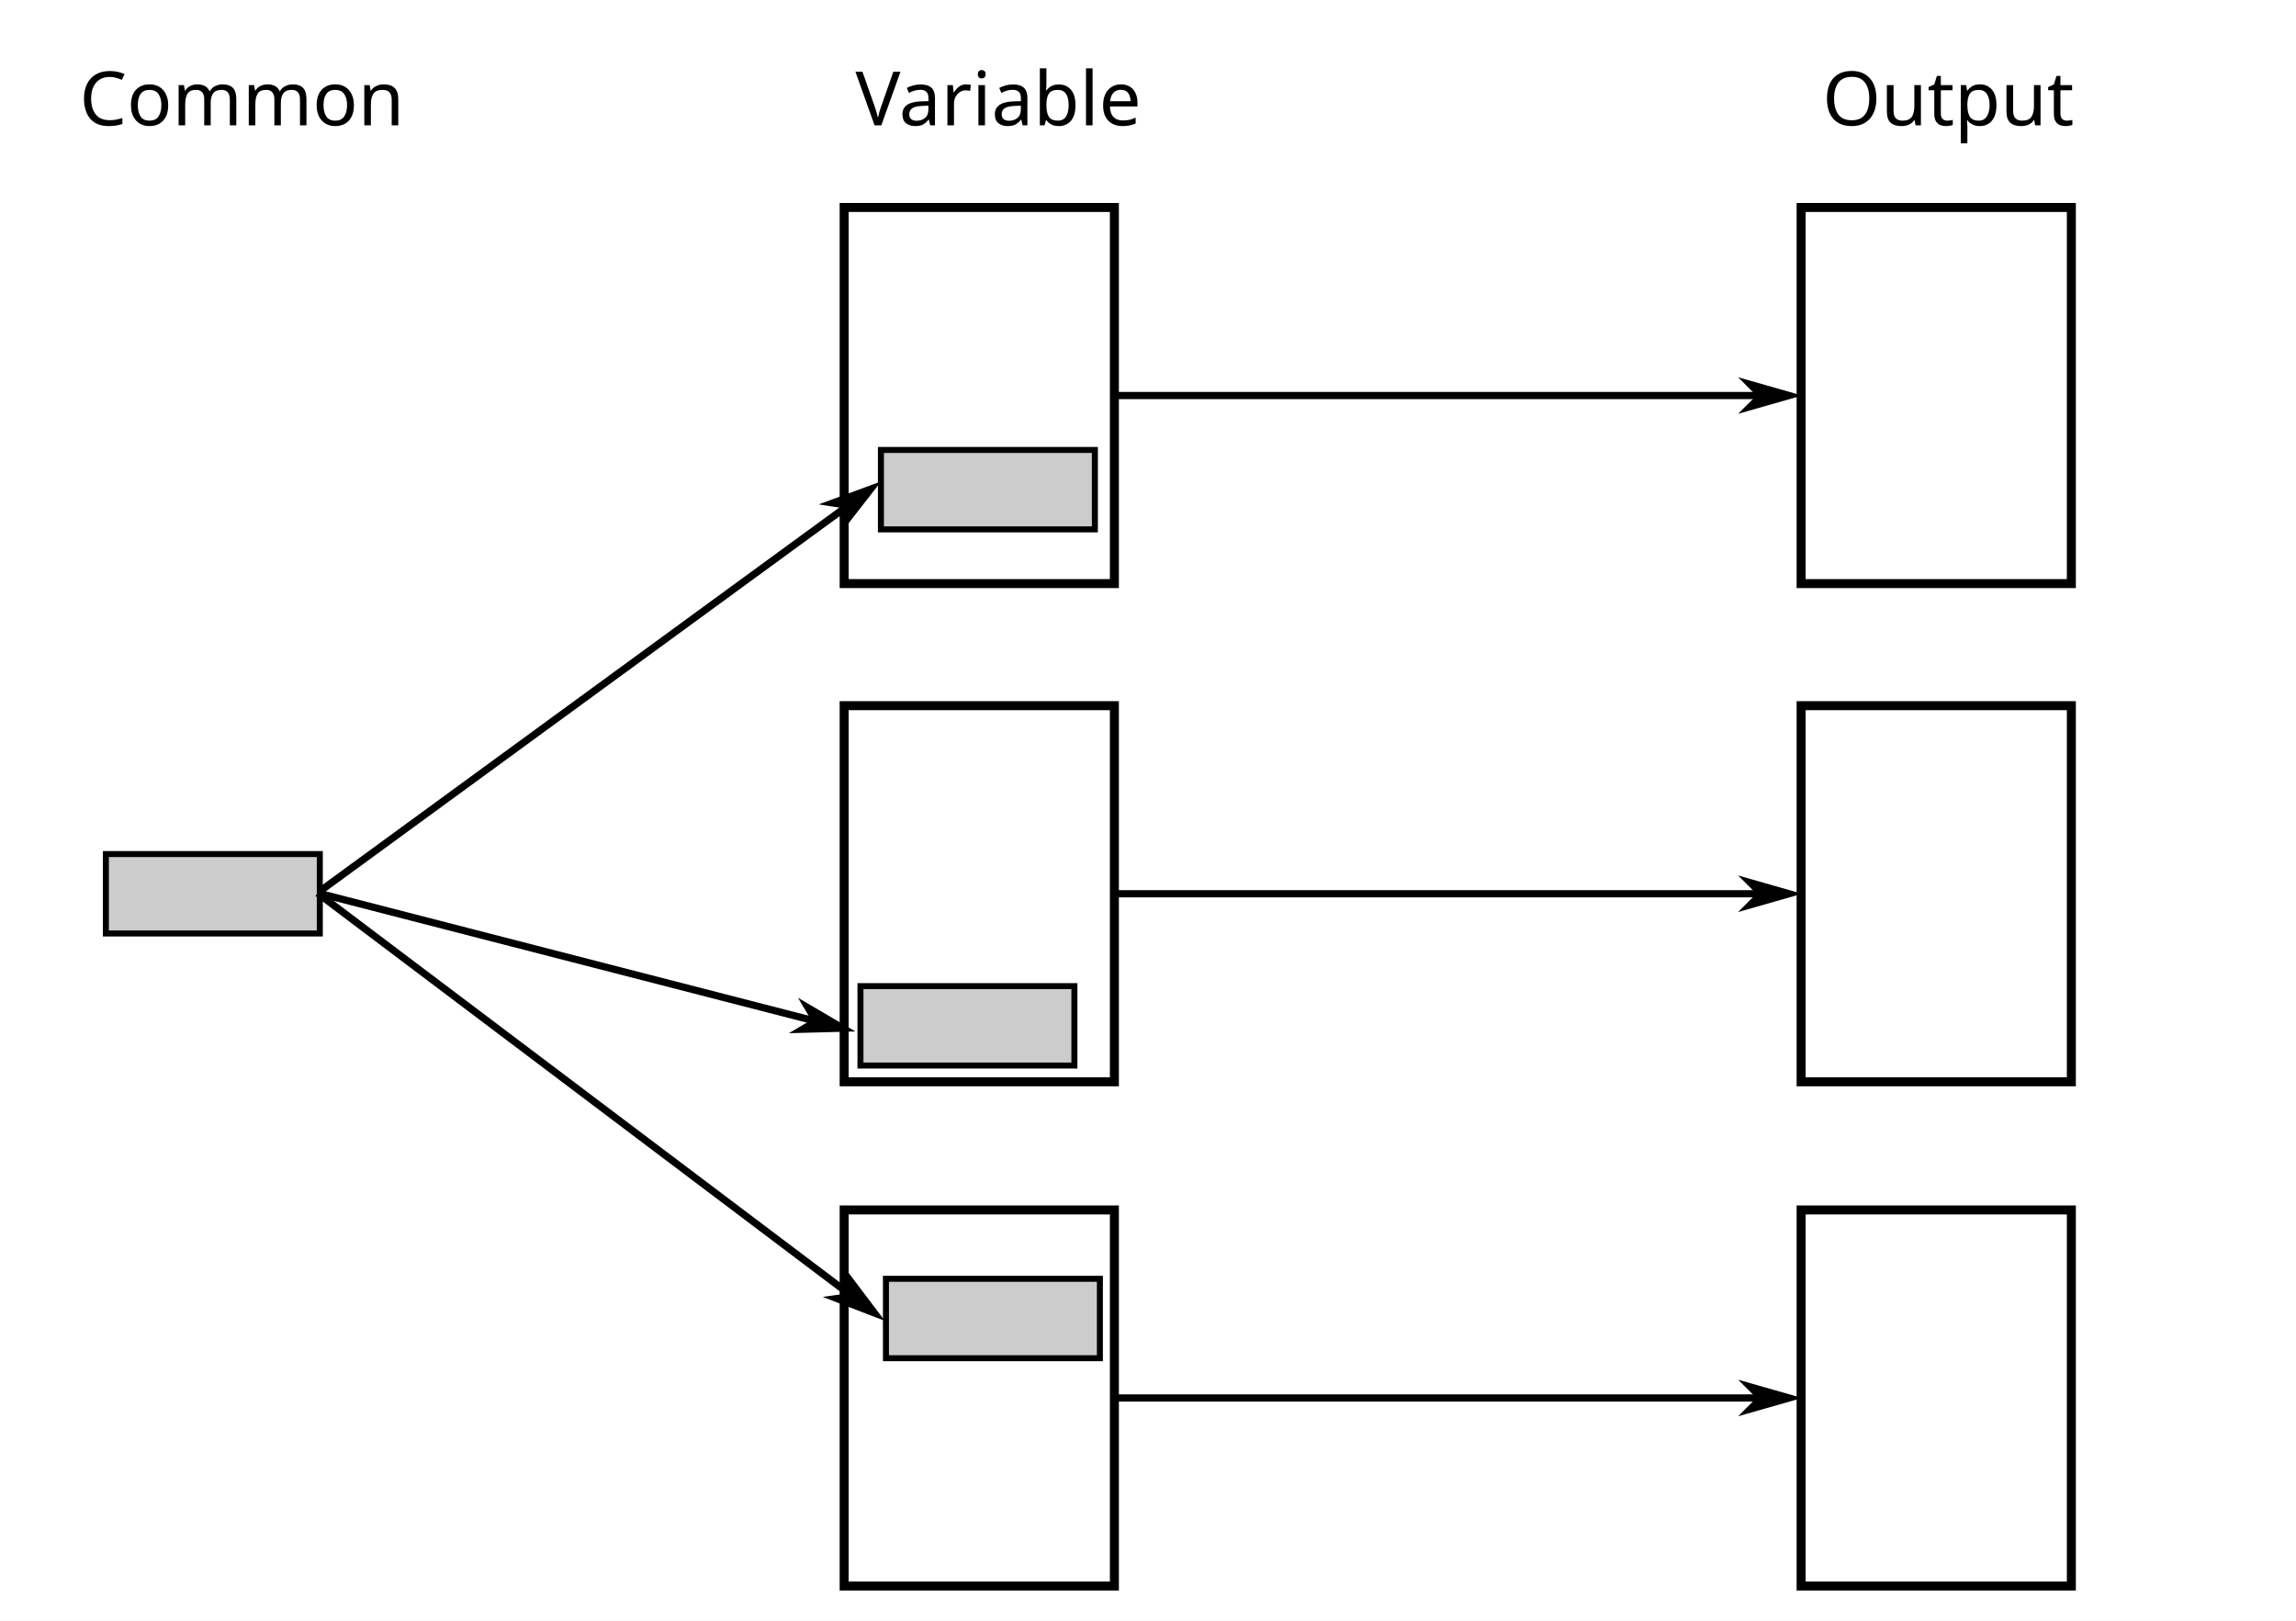
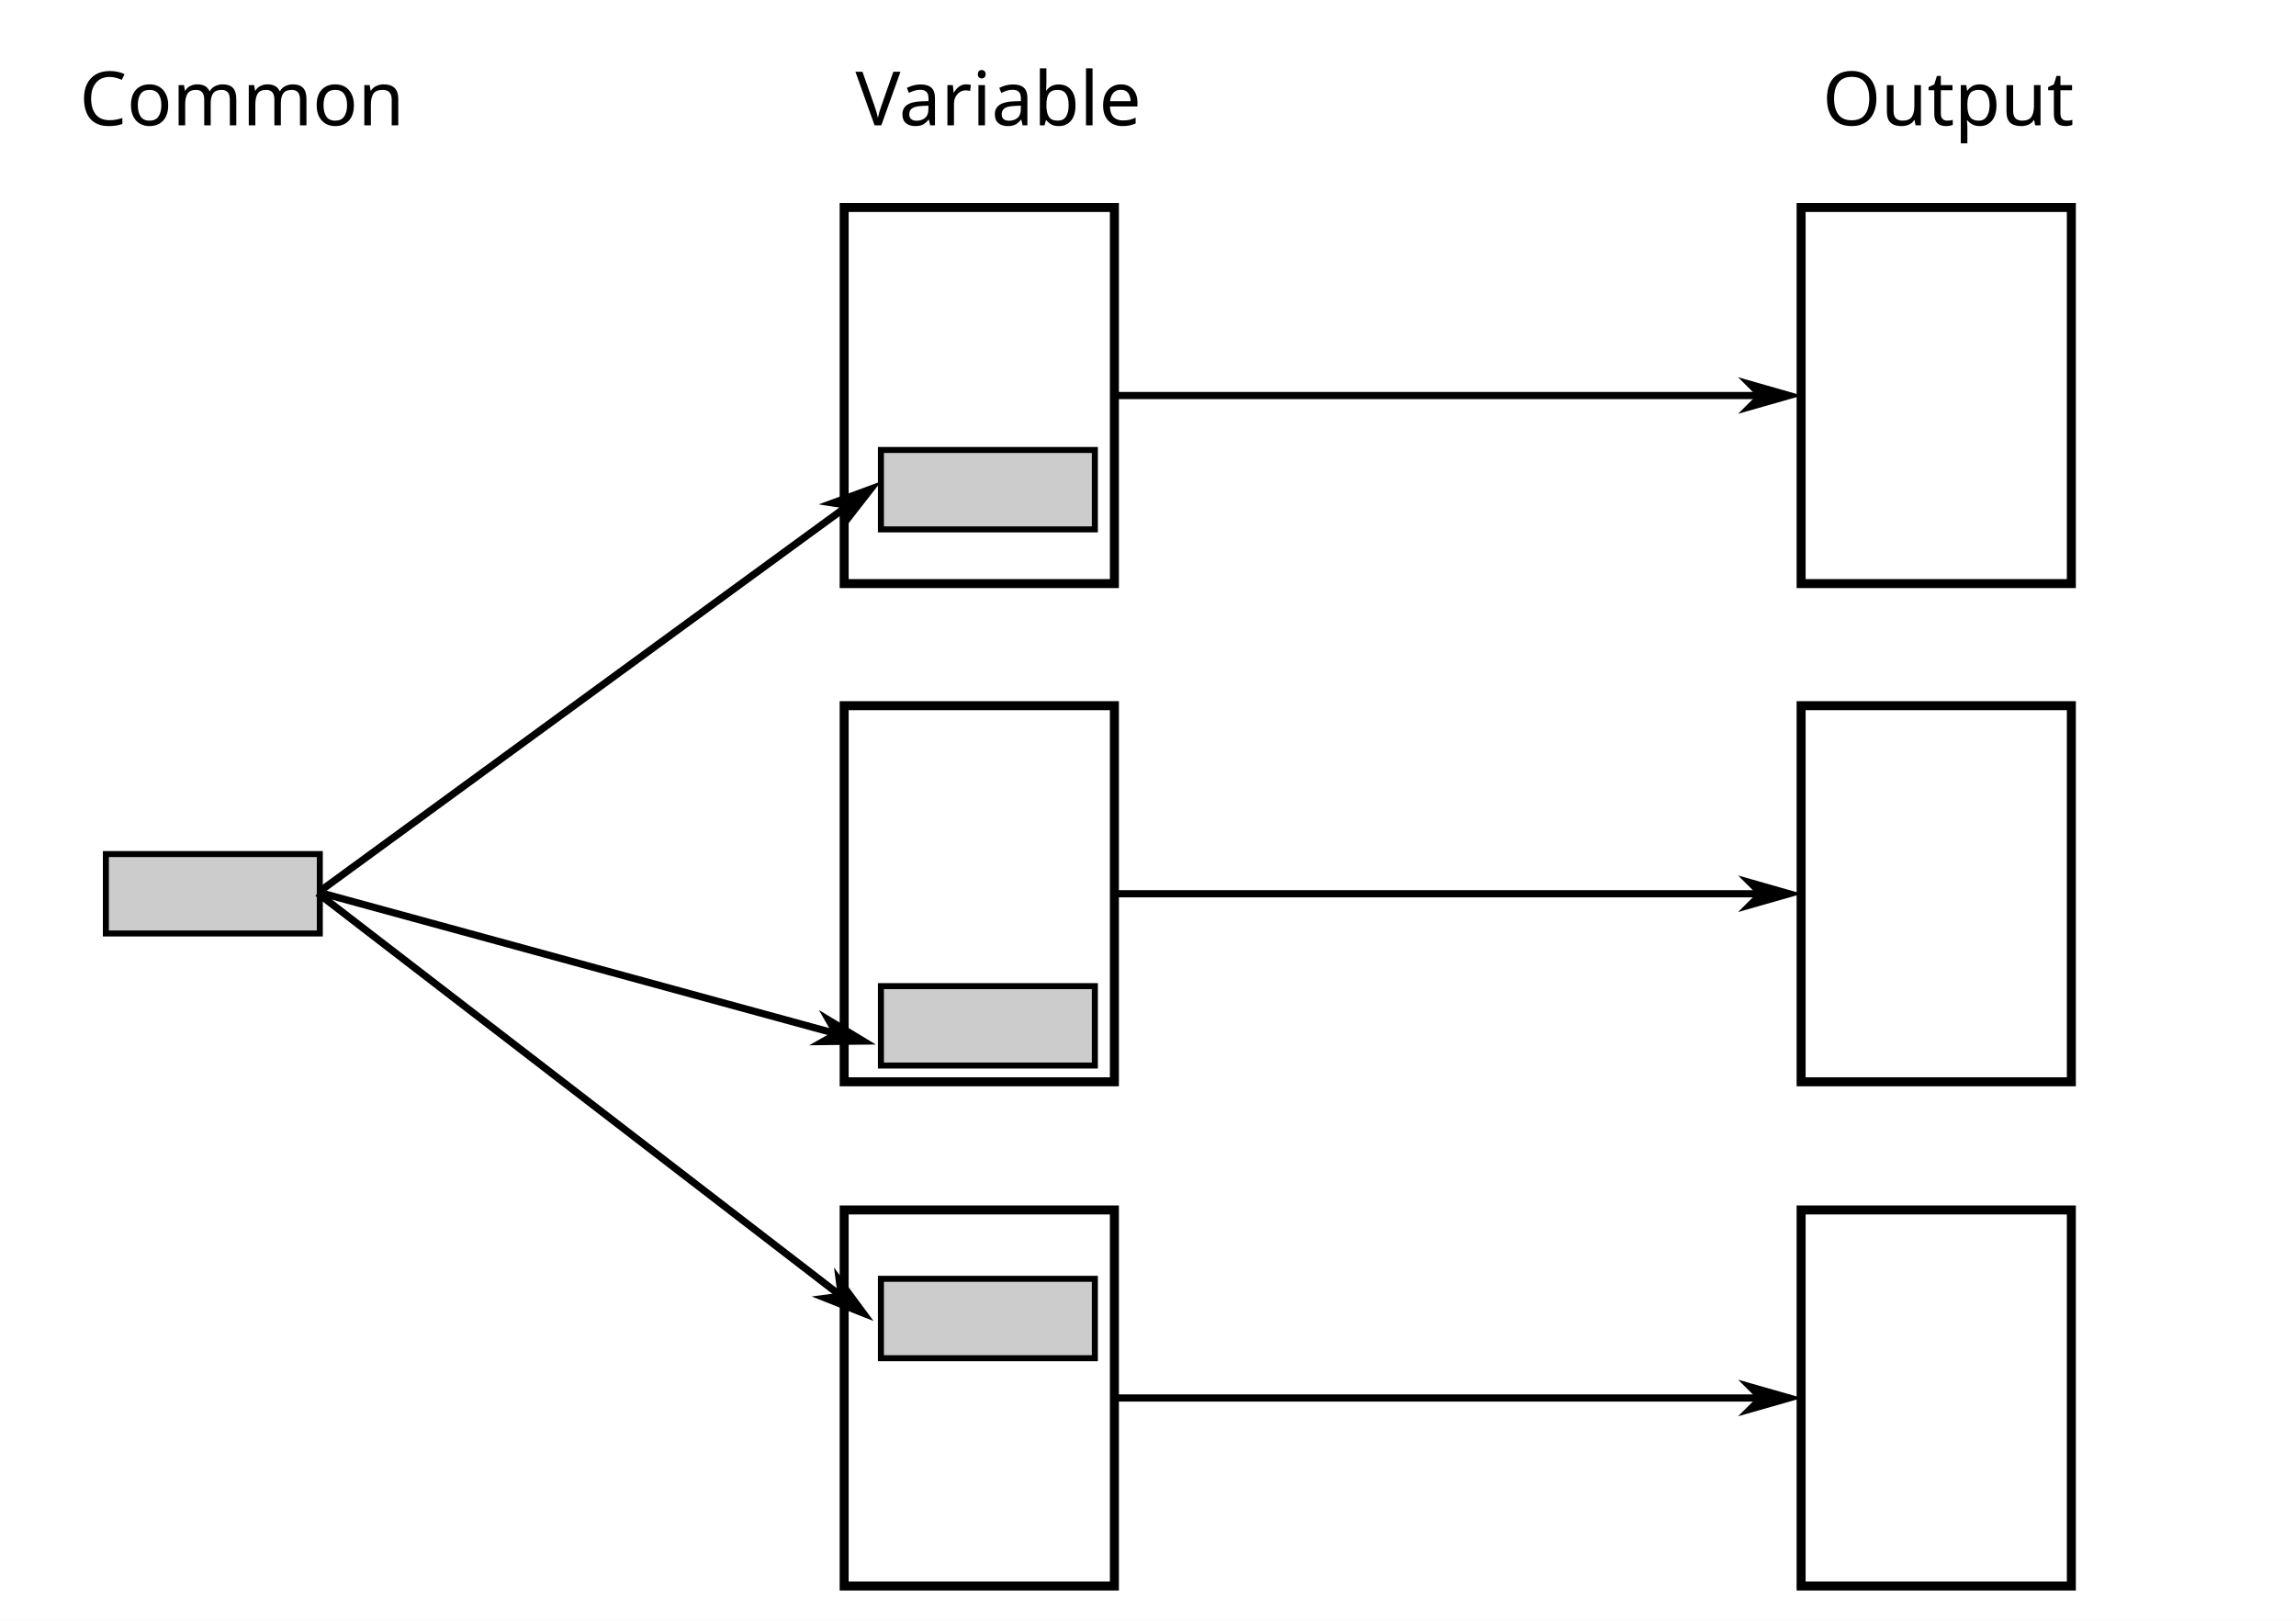
<svg xmlns="http://www.w3.org/2000/svg" width="4.25in" height="3in" viewBox="0 0 382.5 270" id="svg6588" version="1.1">
  <defs id="defs6590">
    <marker style="overflow:visible;" id="marker6348" refX="0.0" refY="0.0" orient="auto">
      <path transform="scale(0.4) rotate(180) translate(10,0)" style="fill-rule:evenodd;stroke:#000000;stroke-width:1pt;stroke-opacity:1;fill:#000000;fill-opacity:1" d="M 0.0,0.0 L 5.0,-5.0 L -12.5,0.0 L 5.0,5.0 L 0.0,0.0 z " id="path6350" />
    </marker>
    <marker orient="auto" refY="0.0" refX="0.0" id="marker6096" style="overflow:visible;">
      <path id="path6098" d="M 0.0,0.0 L 5.0,-5.0 L -12.5,0.0 L 5.0,5.0 L 0.0,0.0 z " style="fill-rule:evenodd;stroke:#000000;stroke-width:1pt;stroke-opacity:1;fill:#000000;fill-opacity:1" transform="scale(0.4) rotate(180) translate(10,0)" />
    </marker>
    <marker style="overflow:visible;" id="marker6034" refX="0.0" refY="0.0" orient="auto">
      <path transform="scale(0.4) rotate(180) translate(10,0)" style="fill-rule:evenodd;stroke:#000000;stroke-width:1pt;stroke-opacity:1;fill:#000000;fill-opacity:1" d="M 0.0,0.0 L 5.0,-5.0 L -12.5,0.0 L 5.0,5.0 L 0.0,0.0 z " id="path6036" />
    </marker>
    <marker orient="auto" refY="0.0" refX="0.0" id="marker5868" style="overflow:visible;">
      <path id="path5870" d="M 0.0,0.0 L 5.0,-5.0 L -12.5,0.0 L 5.0,5.0 L 0.0,0.0 z " style="fill-rule:evenodd;stroke:#000000;stroke-width:1pt;stroke-opacity:1;fill:#000000;fill-opacity:1" transform="scale(0.4) rotate(180) translate(10,0)" />
    </marker>
    <marker style="overflow:visible;" id="marker5682" refX="0.0" refY="0.0" orient="auto">
      <path transform="scale(0.4) rotate(180) translate(10,0)" style="fill-rule:evenodd;stroke:#000000;stroke-width:1pt;stroke-opacity:1;fill:#000000;fill-opacity:1" d="M 0.0,0.0 L 5.0,-5.0 L -12.5,0.0 L 5.0,5.0 L 0.0,0.0 z " id="path5684" />
    </marker>
    <marker style="overflow:visible;" id="marker5582" refX="0.0" refY="0.0" orient="auto">
      <path transform="scale(0.4) rotate(180) translate(10,0)" style="fill-rule:evenodd;stroke:#000000;stroke-width:1pt;stroke-opacity:1;fill:#000000;fill-opacity:1" d="M 0.0,0.0 L 5.0,-5.0 L -12.5,0.0 L 5.0,5.0 L 0.0,0.0 z " id="path5584" />
    </marker>
  </defs>
  <g id="layer1" transform="translate(0,-782.3622)">
    <g transform="translate(-73.75129,226.7893)" id="layer1-9">
      <rect y="555.573" x="73.751" height="270" width="382.5" id="rect6550" style="opacity:1;fill:#ffffff;fill-opacity:1;fill-rule:nonzero;stroke:none;stroke-width:1.2;stroke-linecap:round;stroke-linejoin:miter;stroke-miterlimit:4;stroke-dasharray:none;stroke-dashoffset:0;stroke-opacity:1" />
      <text id="text4276" y="576.452" x="86.979" style="font-style:normal;font-variant:normal;font-weight:normal;font-stretch:normal;font-size:10px;line-height:110%;font-family:'Gill Sans';-inkscape-font-specification:'Gill Sans, Normal';text-align:start;letter-spacing:0px;word-spacing:0px;writing-mode:lr-tb;text-anchor:start;fill:#000000;fill-opacity:1;stroke:none;stroke-width:1px;stroke-linecap:butt;stroke-linejoin:miter;stroke-opacity:1" xml:space="preserve">
        <tspan style="font-size:12.5px" y="576.452" x="86.979" id="tspan4278">Common</tspan>
      </text>
      <text id="text4280" y="576.452" x="216.263" style="font-style:normal;font-variant:normal;font-weight:normal;font-stretch:normal;font-size:10px;line-height:110%;font-family:'Gill Sans';-inkscape-font-specification:'Gill Sans, Normal';text-align:start;letter-spacing:0px;word-spacing:0px;writing-mode:lr-tb;text-anchor:start;fill:#000000;fill-opacity:1;stroke:none;stroke-width:1px;stroke-linecap:butt;stroke-linejoin:miter;stroke-opacity:1" xml:space="preserve">
        <tspan style="font-size:12.5px" y="576.452" x="216.263" id="tspan4282">Variable</tspan>
      </text>
      <text id="text4284" y="576.452" x="377.346" style="font-style:normal;font-variant:normal;font-weight:normal;font-stretch:normal;font-size:12.5px;line-height:110%;font-family:'Gill Sans';-inkscape-font-specification:'Gill Sans, Normal';text-align:start;letter-spacing:0px;word-spacing:0px;writing-mode:lr-tb;text-anchor:start;fill:#000000;fill-opacity:1;stroke:none;stroke-width:1px;stroke-linecap:butt;stroke-linejoin:miter;stroke-opacity:1" xml:space="preserve">
        <tspan y="576.452" x="377.346" id="tspan4286">Output</tspan>
      </text>
      <rect y="590.137" x="214.383" height="62.656" width="45.02" id="rect4288" style="opacity:1;fill:#ffffff;fill-opacity:1;fill-rule:nonzero;stroke:#000000;stroke-width:1.5;stroke-linecap:round;stroke-linejoin:miter;stroke-miterlimit:4;stroke-dasharray:none;stroke-dashoffset:0;stroke-opacity:1" />
      <rect style="opacity:1;fill:#ffffff;fill-opacity:1;fill-rule:nonzero;stroke:#000000;stroke-width:1.5;stroke-linecap:round;stroke-linejoin:miter;stroke-miterlimit:4;stroke-dasharray:none;stroke-dashoffset:0;stroke-opacity:1" id="rect4290" width="45.02" height="62.656" x="214.383" y="673.137" />
      <rect y="757.137" x="214.383" height="62.656" width="45.02" id="rect4292" style="opacity:1;fill:#ffffff;fill-opacity:1;fill-rule:nonzero;stroke:#000000;stroke-width:1.5;stroke-linecap:round;stroke-linejoin:miter;stroke-miterlimit:4;stroke-dasharray:none;stroke-dashoffset:0;stroke-opacity:1" />
      <rect y="697.851" x="91.388" height="13.228" width="35.641" id="rect4294" style="opacity:1;fill:#cccccc;fill-opacity:1;fill-rule:nonzero;stroke:#000000;stroke-width:1;stroke-linecap:round;stroke-linejoin:miter;stroke-miterlimit:4;stroke-dasharray:none;stroke-dashoffset:0;stroke-opacity:1" />
-       <rect style="opacity:1;fill:#cccccc;fill-opacity:1;fill-rule:nonzero;stroke:#000000;stroke-width:1;stroke-linecap:round;stroke-linejoin:miter;stroke-miterlimit:4;stroke-dasharray:none;stroke-dashoffset:0;stroke-opacity:1" id="rect4296" width="35.641" height="13.228" x="217.099" y="719.854" />
+       <rect style="opacity:1;fill:#cccccc;fill-opacity:1;fill-rule:nonzero;stroke:#000000;stroke-width:1;stroke-linecap:round;stroke-linejoin:miter;stroke-miterlimit:4;stroke-dasharray:none;stroke-dashoffset:0;stroke-opacity:1" id="rect4296" width="35.641" height="13.228" x="220.508" y="719.854" />
      <rect y="630.534" x="220.508" height="13.228" width="35.641" id="rect4298" style="opacity:1;fill:#cccccc;fill-opacity:1;fill-rule:nonzero;stroke:#000000;stroke-width:1;stroke-linecap:round;stroke-linejoin:miter;stroke-miterlimit:4;stroke-dasharray:none;stroke-dashoffset:0;stroke-opacity:1" />
-       <rect y="768.612" x="221.345" height="13.228" width="35.641" id="rect4300" style="opacity:1;fill:#cccccc;fill-opacity:1;fill-rule:nonzero;stroke:#000000;stroke-width:1;stroke-linecap:round;stroke-linejoin:miter;stroke-miterlimit:4;stroke-dasharray:none;stroke-dashoffset:0;stroke-opacity:1" />
+       <rect y="768.612" x="220.508" height="13.228" width="35.641" id="rect4300" style="opacity:1;fill:#cccccc;fill-opacity:1;fill-rule:nonzero;stroke:#000000;stroke-width:1;stroke-linecap:round;stroke-linejoin:miter;stroke-miterlimit:4;stroke-dasharray:none;stroke-dashoffset:0;stroke-opacity:1" />
      <rect style="opacity:1;fill:#ffffff;fill-opacity:1;fill-rule:nonzero;stroke:#000000;stroke-width:1.5;stroke-linecap:round;stroke-linejoin:miter;stroke-miterlimit:4;stroke-dasharray:none;stroke-dashoffset:0;stroke-opacity:1" id="rect4302" width="45.02" height="62.656" x="373.806" y="590.137" />
      <rect y="673.137" x="373.806" height="62.656" width="45.02" id="rect4304" style="opacity:1;fill:#ffffff;fill-opacity:1;fill-rule:nonzero;stroke:#000000;stroke-width:1.5;stroke-linecap:round;stroke-linejoin:miter;stroke-miterlimit:4;stroke-dasharray:none;stroke-dashoffset:0;stroke-opacity:1" />
      <rect style="opacity:1;fill:#ffffff;fill-opacity:1;fill-rule:nonzero;stroke:#000000;stroke-width:1.5;stroke-linecap:round;stroke-linejoin:miter;stroke-miterlimit:4;stroke-dasharray:none;stroke-dashoffset:0;stroke-opacity:1" id="rect4306" width="45.02" height="62.656" x="373.806" y="757.137" />
-       <path id="path4745" d="m 126.657,704.359 92.617,69.832" style="fill:none;fill-rule:evenodd;stroke:#000000;stroke-width:1.2;stroke-linecap:butt;stroke-linejoin:miter;stroke-miterlimit:4;stroke-dasharray:none;stroke-opacity:1;marker-end:url(#marker5682)" />
+       <path id="path4745" d="m 126.66,704.349 90.748,69.853" style="fill:none;fill-rule:evenodd;stroke:#000000;stroke-width:1.2;stroke-linecap:butt;stroke-linejoin:miter;stroke-miterlimit:4;stroke-dasharray:none;stroke-opacity:1;marker-end:url(#marker5682)" />
      <path id="path4823" d="m 259.143,621.465 112.464,0" style="fill:none;fill-rule:evenodd;stroke:#000000;stroke-width:1.2;stroke-linecap:butt;stroke-linejoin:miter;stroke-miterlimit:4;stroke-dasharray:none;stroke-opacity:1;marker-end:url(#marker6034)" />
      <path style="fill:none;fill-rule:evenodd;stroke:#000000;stroke-width:1.2;stroke-linecap:butt;stroke-linejoin:miter;stroke-miterlimit:4;stroke-dasharray:none;stroke-opacity:1;marker-end:url(#marker6096)" d="m 259.143,704.465 112.464,0" id="path4973" />
      <path id="path5063" d="m 259.143,788.465 112.464,0" style="fill:none;fill-rule:evenodd;stroke:#000000;stroke-width:1.2;stroke-linecap:butt;stroke-linejoin:miter;stroke-miterlimit:4;stroke-dasharray:none;stroke-opacity:1;marker-end:url(#marker6348)" />
-       <path id="path5486" d="m 126.916,704.392 87.055,22.422" style="fill:none;fill-rule:evenodd;stroke:#000000;stroke-width:1.2;stroke-linecap:butt;stroke-linejoin:miter;stroke-miterlimit:4;stroke-dasharray:none;stroke-opacity:1;marker-end:url(#marker5582)" />
+       <path id="path5486" d="m 127.543,704.41 89.835,24.547" style="fill:none;fill-rule:evenodd;stroke:#000000;stroke-width:1.2;stroke-linecap:butt;stroke-linejoin:miter;stroke-miterlimit:4;stroke-dasharray:none;stroke-opacity:1;marker-end:url(#marker5582)" />
      <path id="path5860" d="m 126.912,704.137 91.728,-66.972" style="fill:none;fill-rule:evenodd;stroke:#000000;stroke-width:1.2;stroke-linecap:butt;stroke-linejoin:miter;stroke-miterlimit:4;stroke-dasharray:none;stroke-opacity:1;marker-end:url(#marker5868)" />
    </g>
  </g>
</svg>
